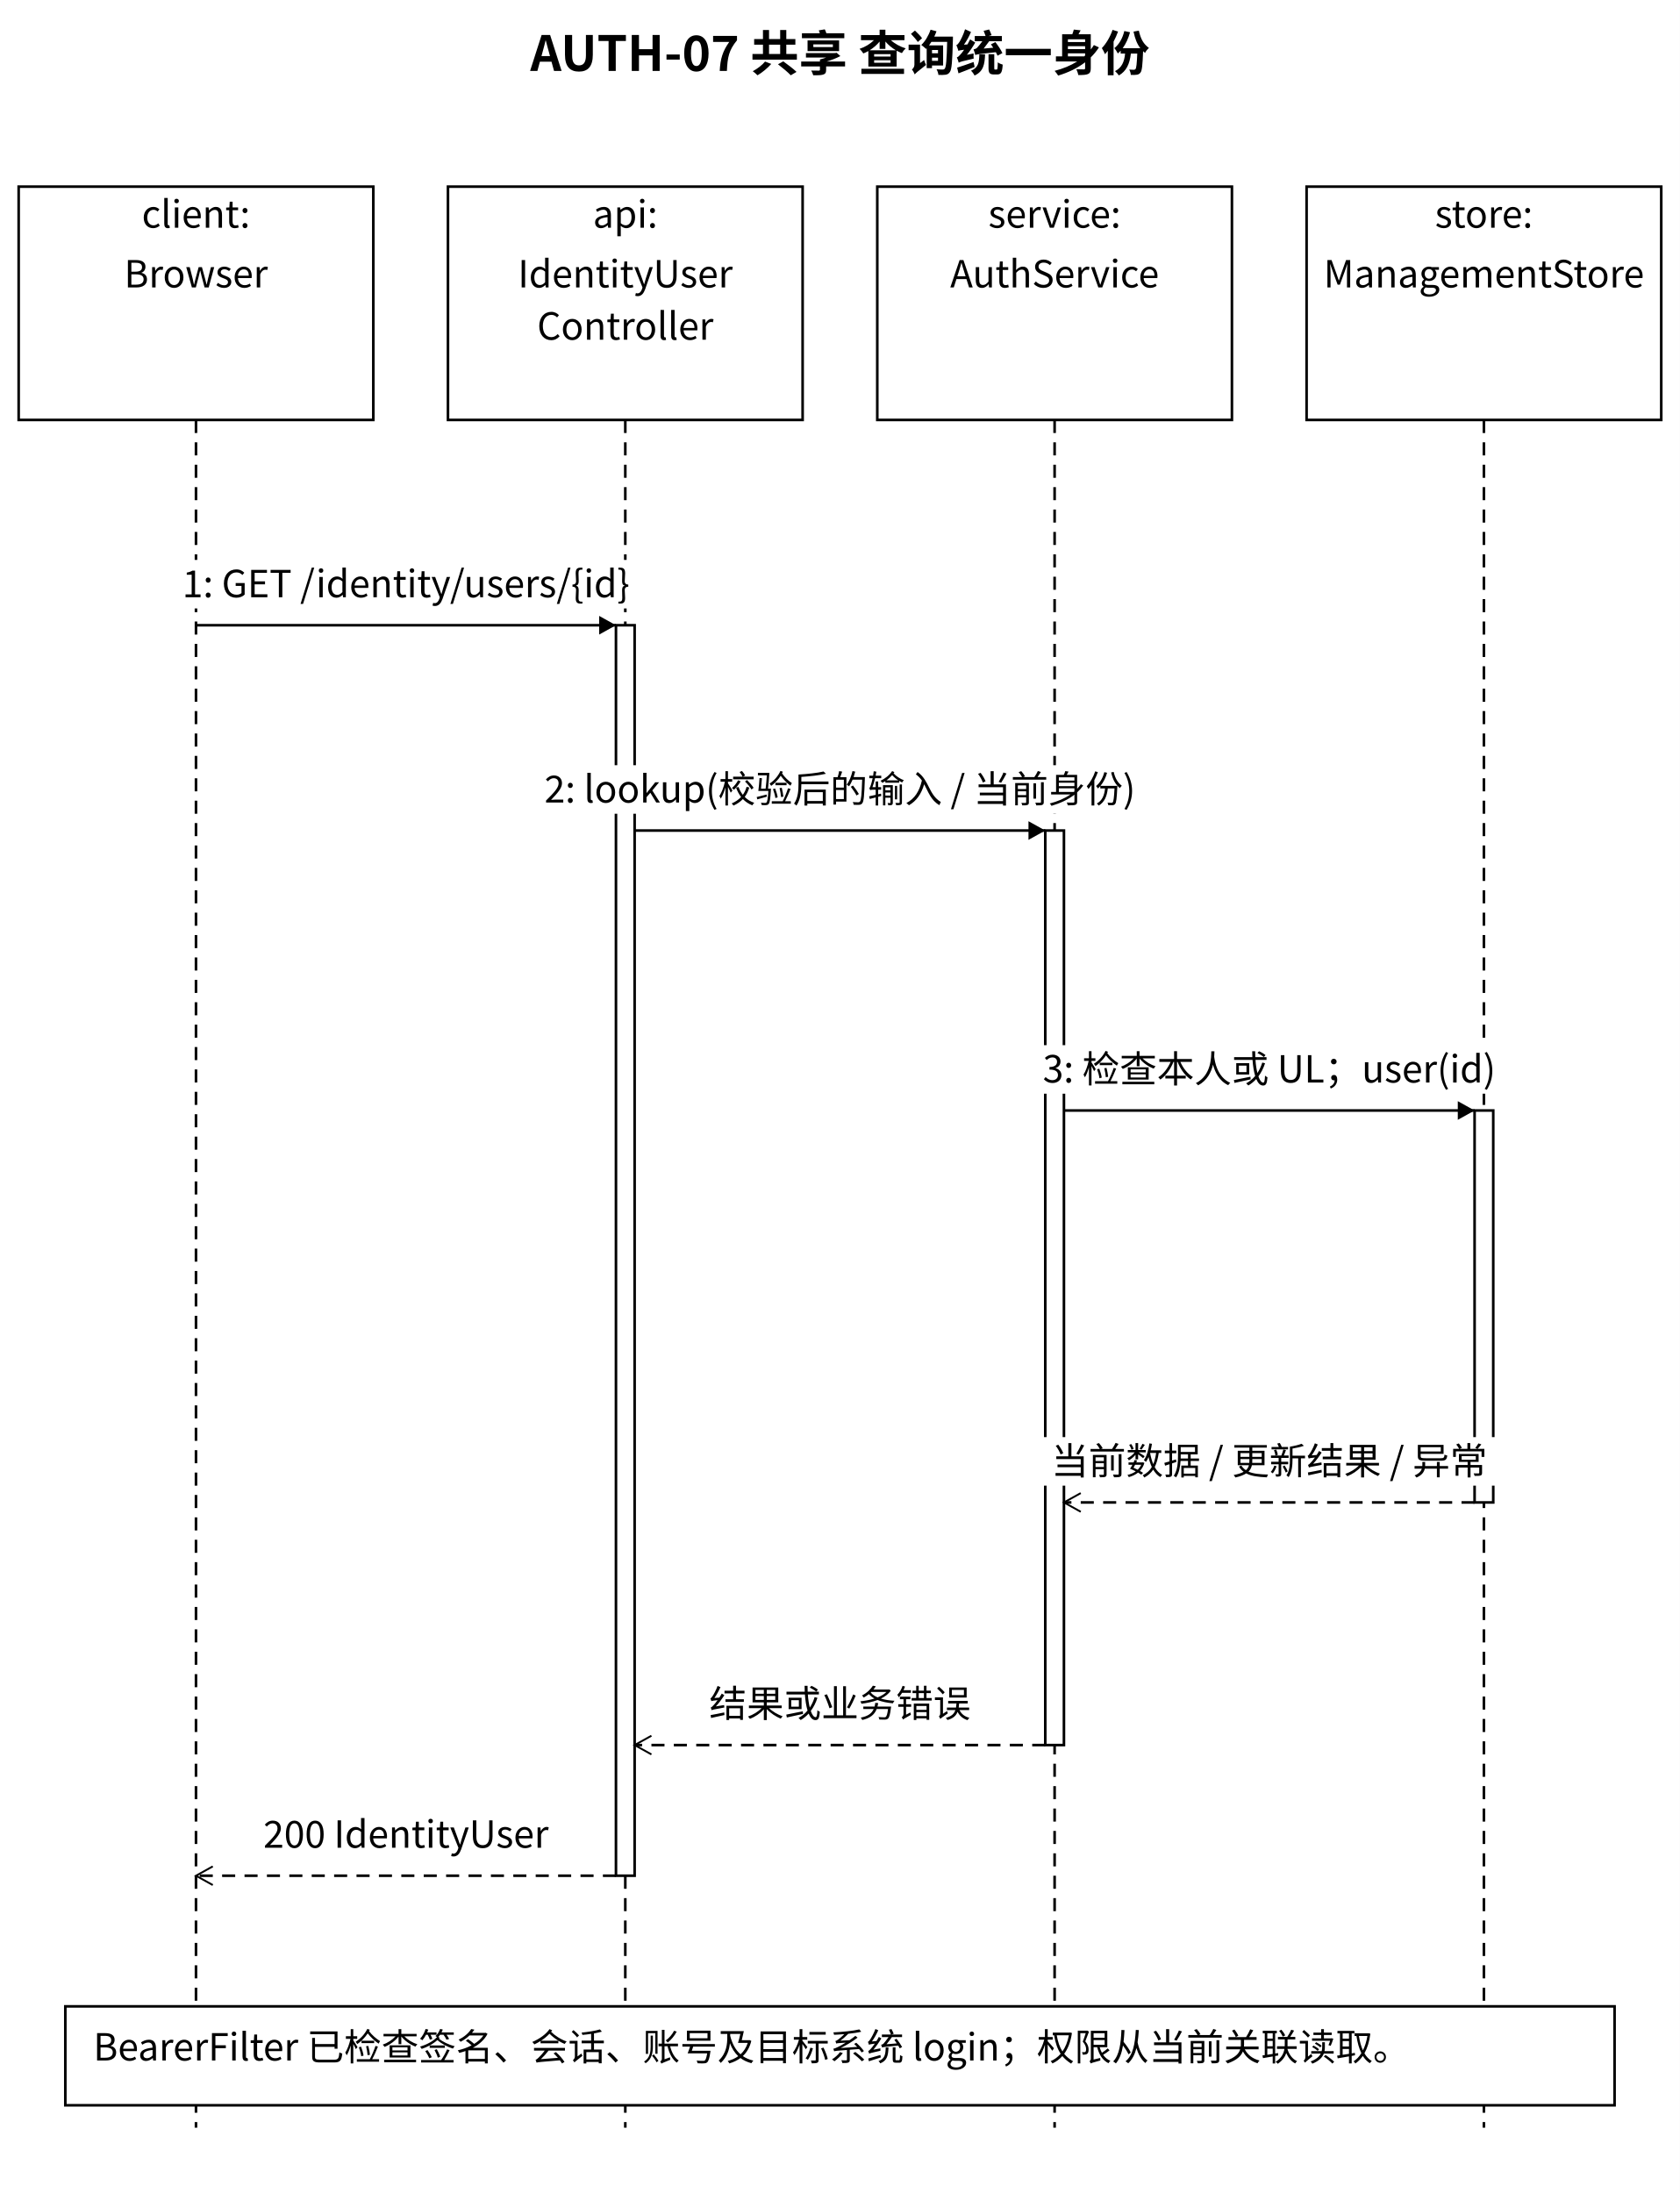
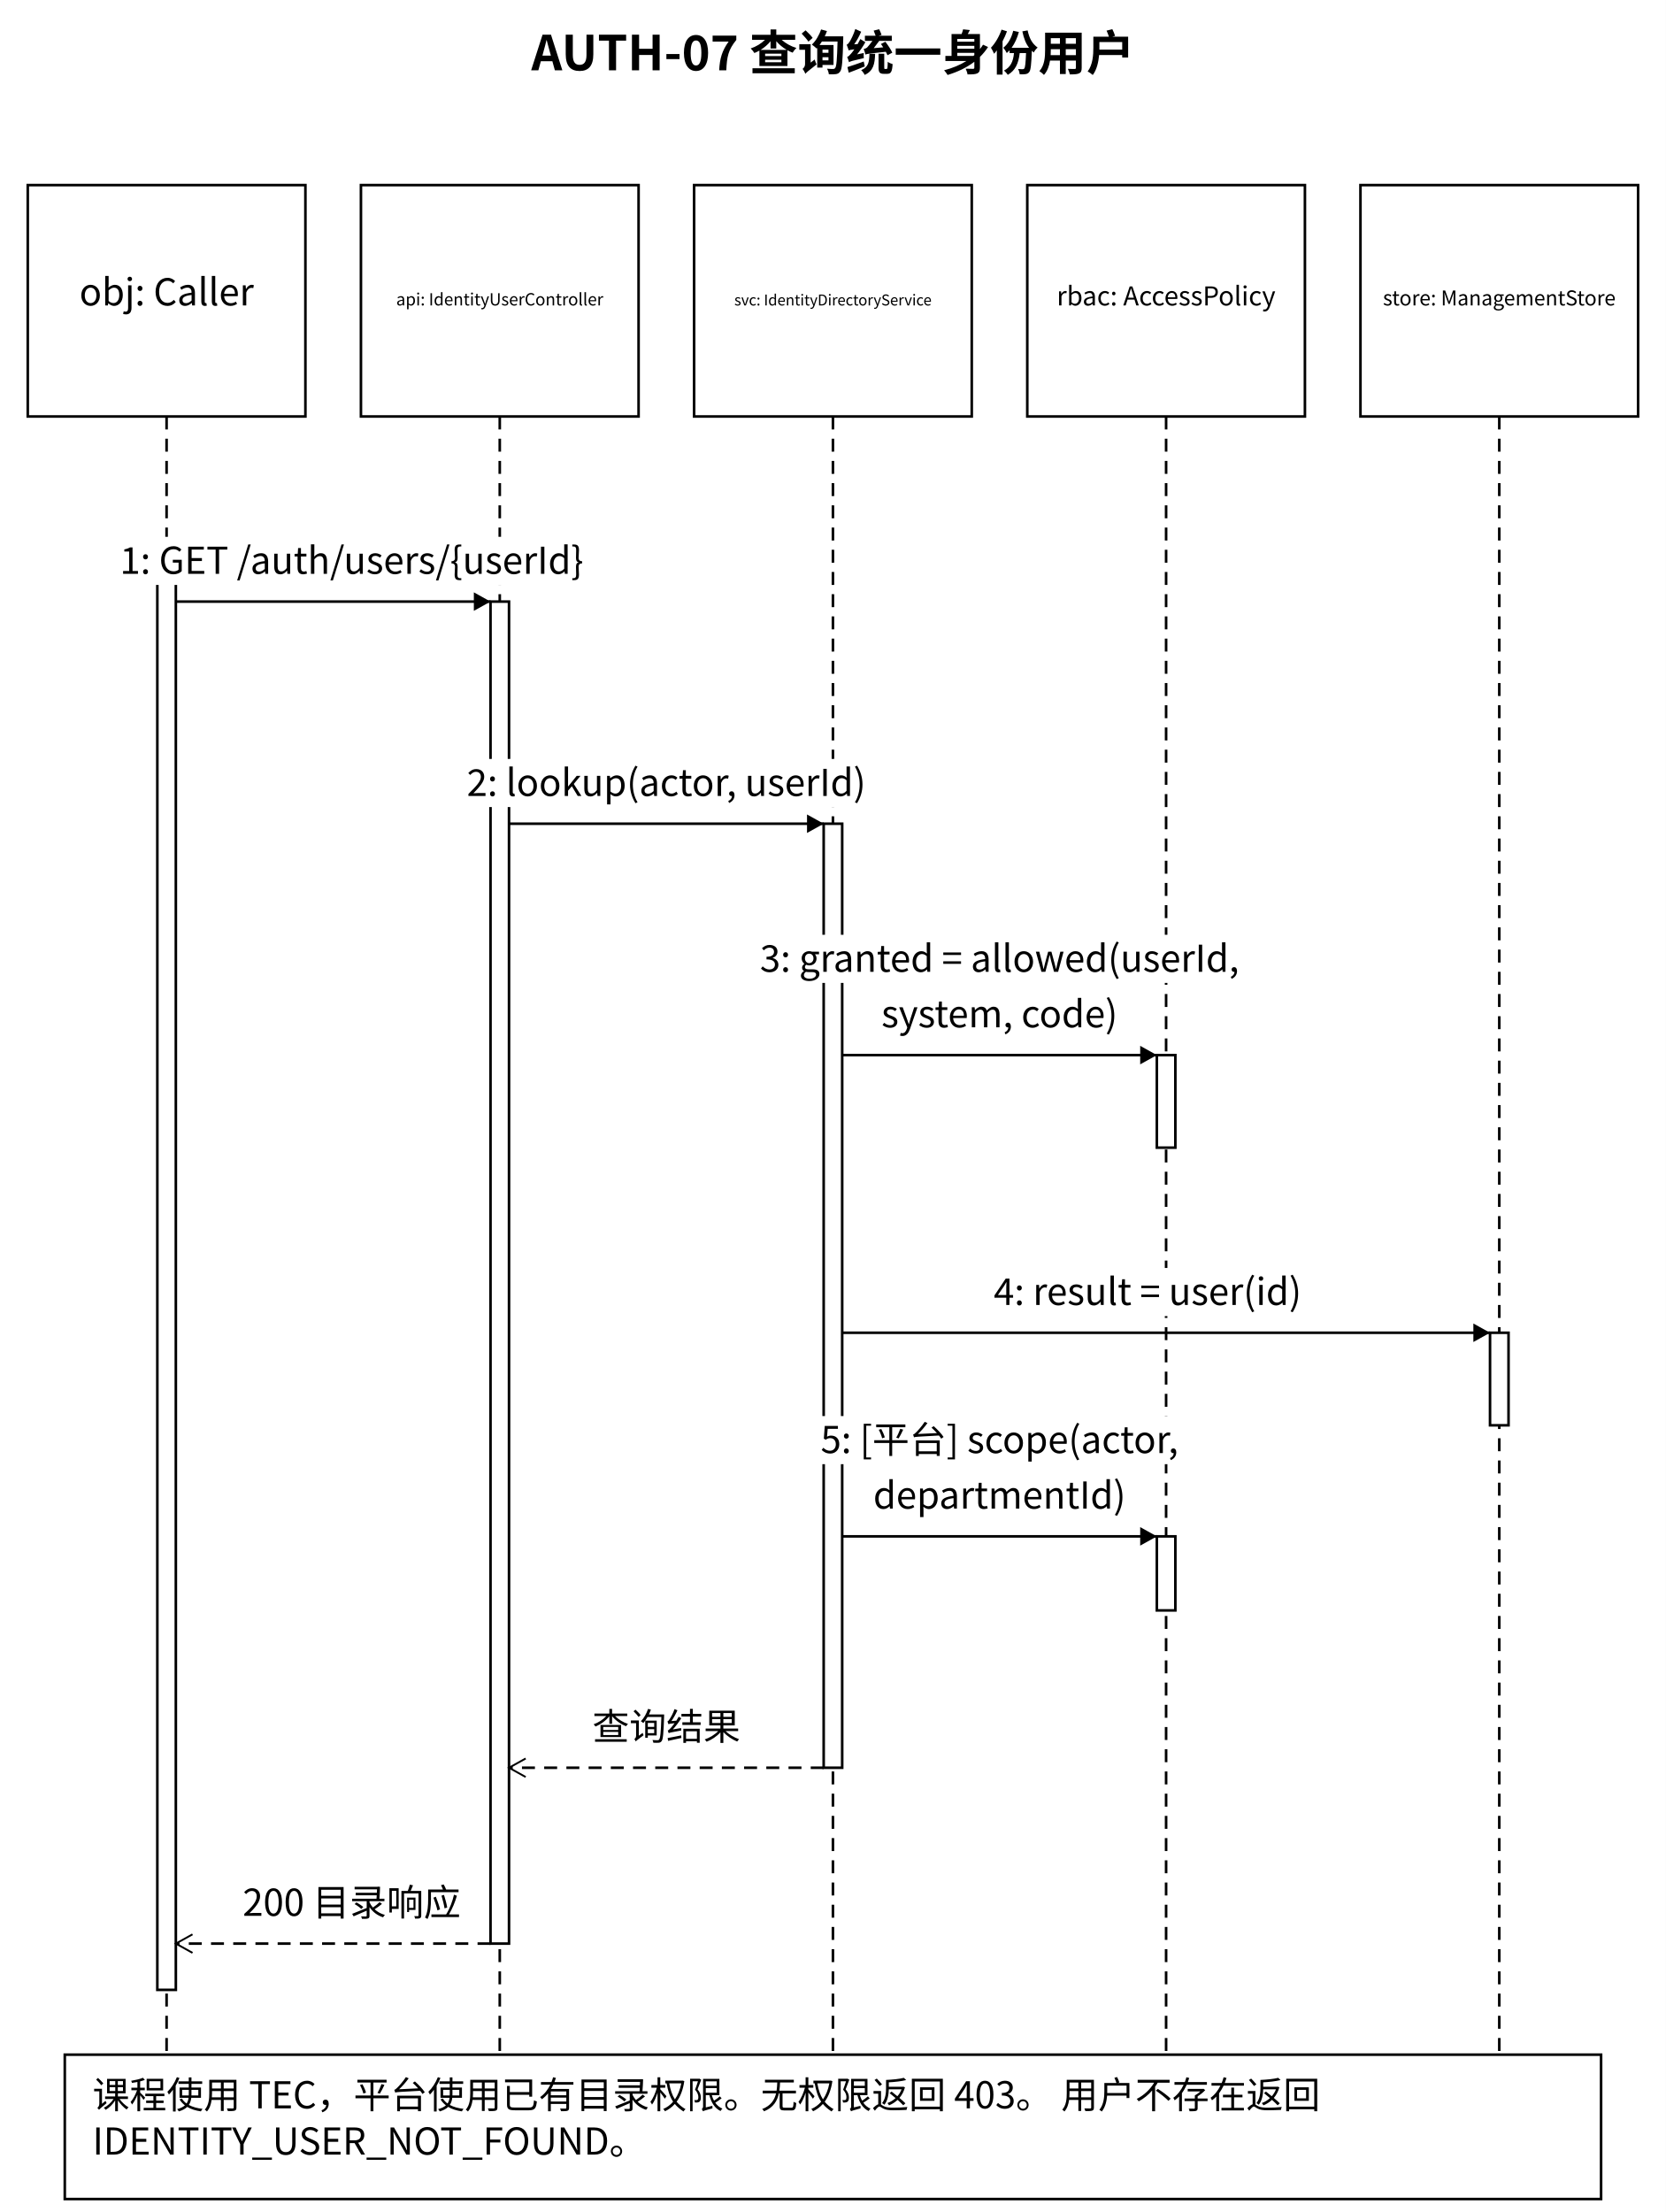
- <svg xmlns="http://www.w3.org/2000/svg" width="900" height="1175" viewBox="0 0 900 1175">
+ <svg xmlns="http://www.w3.org/2000/svg" width="900" height="1195" viewBox="0 0 900 1195">
  <style>text{font-family:'PingFang SC','Microsoft YaHei','Noto Sans CJK SC',system-ui,sans-serif;fill:black}</style>
  <defs>
    <marker id="open" markerWidth="12" markerHeight="12" refX="10" refY="6" orient="auto" markerUnits="userSpaceOnUse">
      <path d="M1,1 L10,6 L1,11" fill="none" stroke="black" />
    </marker>
    <marker id="filled" markerWidth="12" markerHeight="12" refX="10" refY="6" orient="auto" markerUnits="userSpaceOnUse">
      <path d="M1,1 L10,6 L1,11 Z" fill="black" />
    </marker>
    <marker id="triangle" markerWidth="16" markerHeight="16" refX="14" refY="8" orient="auto" markerUnits="userSpaceOnUse">
      <path d="M1,1 L14,8 L1,15 Z" fill="white" stroke="black" />
    </marker>
  </defs>
  <rect width="100%" height="100%" fill="white" />
-   <text x="450.0" y="38" font-size="26" text-anchor="middle" font-weight="600">AUTH-07 共享 查询统一身份</text>
-   <rect x="10" y="100" width="190" height="125" rx="0" fill="white" stroke="black" stroke-width="1.4" />
-   <text x="105" y="122" font-size="20" text-anchor="middle" font-weight="400">client:</text>
-   <text x="105" y="154" font-size="20" text-anchor="middle" font-weight="400">Browser</text>
-   <path d="M 105,225 L 105,1140" fill="none" stroke="black" stroke-width="1.4" stroke-dasharray="7 5" />
-   <rect x="240" y="100" width="190" height="125" rx="0" fill="white" stroke="black" stroke-width="1.4" />
-   <text x="335" y="122" font-size="20" text-anchor="middle" font-weight="400">api:</text>
-   <text x="335" y="154" font-size="20" text-anchor="middle" font-weight="400">IdentityUser</text>
-   <text x="335" y="182" font-size="20" text-anchor="middle" font-weight="400">Controller</text>
-   <path d="M 335,225 L 335,1140" fill="none" stroke="black" stroke-width="1.4" stroke-dasharray="7 5" />
-   <rect x="470" y="100" width="190" height="125" rx="0" fill="white" stroke="black" stroke-width="1.4" />
-   <text x="565" y="122" font-size="20" text-anchor="middle" font-weight="400">service:</text>
-   <text x="565" y="154" font-size="20" text-anchor="middle" font-weight="400">AuthService</text>
-   <path d="M 565,225 L 565,1140" fill="none" stroke="black" stroke-width="1.4" stroke-dasharray="7 5" />
-   <rect x="700" y="100" width="190" height="125" rx="0" fill="white" stroke="black" stroke-width="1.4" />
-   <text x="795" y="122" font-size="20" text-anchor="middle" font-weight="400">store:</text>
-   <text x="795" y="154" font-size="20" text-anchor="middle" font-weight="400">ManagementStore</text>
-   <path d="M 795,225 L 795,1140" fill="none" stroke="black" stroke-width="1.4" stroke-dasharray="7 5" />
-   <rect x="330" y="335" width="10" height="670" rx="0" fill="white" stroke="black" stroke-width="1.4" />
-   <path d="M 105,335 L 330,335" fill="none" stroke="black" stroke-width="1.4" marker-end="url(#filled)" />
-   <rect x="58.6" y="300" width="317.8" height="26" fill="white" />
-   <text x="217.5" y="320" font-size="20" text-anchor="middle" font-weight="400">1: GET /identity/users/{id}</text>
-   <rect x="560" y="445" width="10" height="490" rx="0" fill="white" stroke="black" stroke-width="1.4" />
-   <path d="M 340,445 L 560,445" fill="none" stroke="black" stroke-width="1.4" marker-end="url(#filled)" />
-   <rect x="265.2" y="410" width="369.6" height="26" fill="white" />
-   <text x="450.0" y="430" font-size="20" text-anchor="middle" font-weight="400">2: lookup(校验后的输入 / 当前身份)</text>
-   <rect x="790" y="595" width="10" height="210" rx="0" fill="white" stroke="black" stroke-width="1.4" />
-   <path d="M 570,595 L 790,595" fill="none" stroke="black" stroke-width="1.4" marker-end="url(#filled)" />
-   <rect x="535.2" y="560" width="289.6" height="26" fill="white" />
-   <text x="680.0" y="580" font-size="20" text-anchor="middle" font-weight="400">3: 检查本人或 UL；user(id)</text>
-   <path d="M 790,805 L 570,805" fill="none" stroke="black" stroke-width="1.4" stroke-dasharray="7 5" marker-end="url(#open)" />
-   <rect x="540.8" y="770" width="278.4" height="26" fill="white" />
-   <text x="680.0" y="790" font-size="20" text-anchor="middle" font-weight="400">当前数据 / 更新结果 / 异常</text>
-   <path d="M 560,935 L 340,935" fill="none" stroke="black" stroke-width="1.4" stroke-dasharray="7 5" marker-end="url(#open)" />
-   <rect x="375.0" y="900" width="150" height="26" fill="white" />
-   <text x="450.0" y="920" font-size="20" text-anchor="middle" font-weight="400">结果或业务错误</text>
-   <path d="M 330,1005 L 105,1005" fill="none" stroke="black" stroke-width="1.4" stroke-dasharray="7 5" marker-end="url(#open)" />
-   <rect x="121.3" y="970" width="192.4" height="26" fill="white" />
-   <text x="217.5" y="990" font-size="20" text-anchor="middle" font-weight="400">200 IdentityUser</text>
-   <rect x="35" y="1075" width="830" height="53" rx="0" fill="white" stroke="black" stroke-width="1.4" />
-   <text x="50" y="1104" font-size="20" text-anchor="start" font-weight="400">BearerFilter 已检查签名、会话、账号及目标系统 login；权限从当前关联读取。</text>
+   <text x="450.0" y="38" font-size="26" text-anchor="middle" font-weight="600">AUTH-07 查询统一身份用户</text>
+   <rect x="15" y="100" width="150" height="125" rx="0" fill="white" stroke="black" stroke-width="1.4" />
+   <text x="90" y="165" font-size="20" text-anchor="middle" font-weight="400">obj: Caller</text>
+   <path d="M 90,225 L 90,1160" fill="none" stroke="black" stroke-width="1.4" stroke-dasharray="7 5" />
+   <rect x="195" y="100" width="150" height="125" rx="0" fill="white" stroke="black" stroke-width="1.4" />
+   <text x="270" y="165" font-size="9" text-anchor="middle" font-weight="400">api: IdentityUserController</text>
+   <path d="M 270,225 L 270,1160" fill="none" stroke="black" stroke-width="1.4" stroke-dasharray="7 5" />
+   <rect x="375" y="100" width="150" height="125" rx="0" fill="white" stroke="black" stroke-width="1.4" />
+   <text x="450" y="165" font-size="8" text-anchor="middle" font-weight="400">svc: IdentityDirectoryService</text>
+   <path d="M 450,225 L 450,1160" fill="none" stroke="black" stroke-width="1.4" stroke-dasharray="7 5" />
+   <rect x="555" y="100" width="150" height="125" rx="0" fill="white" stroke="black" stroke-width="1.4" />
+   <text x="630" y="165" font-size="14" text-anchor="middle" font-weight="400">rbac: AccessPolicy</text>
+   <path d="M 630,225 L 630,1160" fill="none" stroke="black" stroke-width="1.4" stroke-dasharray="7 5" />
+   <rect x="735" y="100" width="150" height="125" rx="0" fill="white" stroke="black" stroke-width="1.4" />
+   <text x="810" y="165" font-size="11" text-anchor="middle" font-weight="400">store: ManagementStore</text>
+   <path d="M 810,225 L 810,1160" fill="none" stroke="black" stroke-width="1.4" stroke-dasharray="7 5" />
+   <rect x="85" y="305" width="10" height="770" rx="0" fill="white" stroke="black" stroke-width="1.4" />
+   <rect x="265" y="325" width="10" height="725" rx="0" fill="white" stroke="black" stroke-width="1.4" />
+   <path d="M 95,325 L 265,325" fill="none" stroke="black" stroke-width="1.4" marker-end="url(#filled)" />
+   <rect x="31.1" y="290" width="317.8" height="26" fill="white" />
+   <text x="190.0" y="310" font-size="20" text-anchor="middle" font-weight="400">1: GET /auth/users/{userId}</text>
+   <rect x="445" y="445" width="10" height="510" rx="0" fill="white" stroke="black" stroke-width="1.4" />
+   <path d="M 275,445 L 445,445" fill="none" stroke="black" stroke-width="1.4" marker-end="url(#filled)" />
+   <rect x="218.2" y="410" width="283.6" height="26" fill="white" />
+   <text x="360.0" y="430" font-size="20" text-anchor="middle" font-weight="400">2: lookup(actor, userId)</text>
+   <rect x="625" y="570" width="10" height="50" rx="0" fill="white" stroke="black" stroke-width="1.4" />
+   <path d="M 455,570 L 625,570" fill="none" stroke="black" stroke-width="1.4" marker-end="url(#filled)" />
+   <rect x="375.4" y="505" width="329.2" height="26" fill="white" />
+   <text x="540.0" y="525" font-size="20" text-anchor="middle" font-weight="400">3: granted = allowed(userId,</text>
+   <rect x="460.9" y="535" width="158.2" height="26" fill="white" />
+   <text x="540.0" y="555" font-size="20" text-anchor="middle" font-weight="400">system, code)</text>
+   <rect x="805" y="720" width="10" height="50" rx="0" fill="white" stroke="black" stroke-width="1.4" />
+   <path d="M 455,720 L 805,720" fill="none" stroke="black" stroke-width="1.4" marker-end="url(#filled)" />
+   <rect x="501.0" y="685" width="238" height="26" fill="white" />
+   <text x="620.0" y="705" font-size="20" text-anchor="middle" font-weight="400">4: result = user(id)</text>
+   <rect x="625" y="830" width="10" height="40" rx="0" fill="white" stroke="black" stroke-width="1.4" />
+   <path d="M 455,830 L 625,830" fill="none" stroke="black" stroke-width="1.4" marker-end="url(#filled)" />
+   <rect x="412.4" y="765" width="255.2" height="26" fill="white" />
+   <text x="540.0" y="785" font-size="20" text-anchor="middle" font-weight="400">5: [平台] scope(actor,</text>
+   <rect x="460.9" y="795" width="158.2" height="26" fill="white" />
+   <text x="540.0" y="815" font-size="20" text-anchor="middle" font-weight="400">departmentId)</text>
+   <path d="M 445,955 L 275,955" fill="none" stroke="black" stroke-width="1.4" stroke-dasharray="7 5" marker-end="url(#open)" />
+   <rect x="315.0" y="920" width="90" height="26" fill="white" />
+   <text x="360.0" y="940" font-size="20" text-anchor="middle" font-weight="400">查询结果</text>
+   <path d="M 265,1050 L 95,1050" fill="none" stroke="black" stroke-width="1.4" stroke-dasharray="7 5" marker-end="url(#open)" />
+   <rect x="122.2" y="1015" width="135.6" height="26" fill="white" />
+   <text x="190.0" y="1035" font-size="20" text-anchor="middle" font-weight="400">200 目录响应</text>
+   <rect x="35" y="1110" width="830" height="78" rx="0" fill="white" stroke="black" stroke-width="1.4" />
+   <text x="50" y="1139" font-size="20" text-anchor="start" font-weight="400">课程使用 TEC，平台使用已有目录权限。无权限返回 403。 用户不存在返回</text>
+   <text x="50" y="1164" font-size="20" text-anchor="start" font-weight="400">IDENTITY_USER_NOT_FOUND。</text>
</svg>
